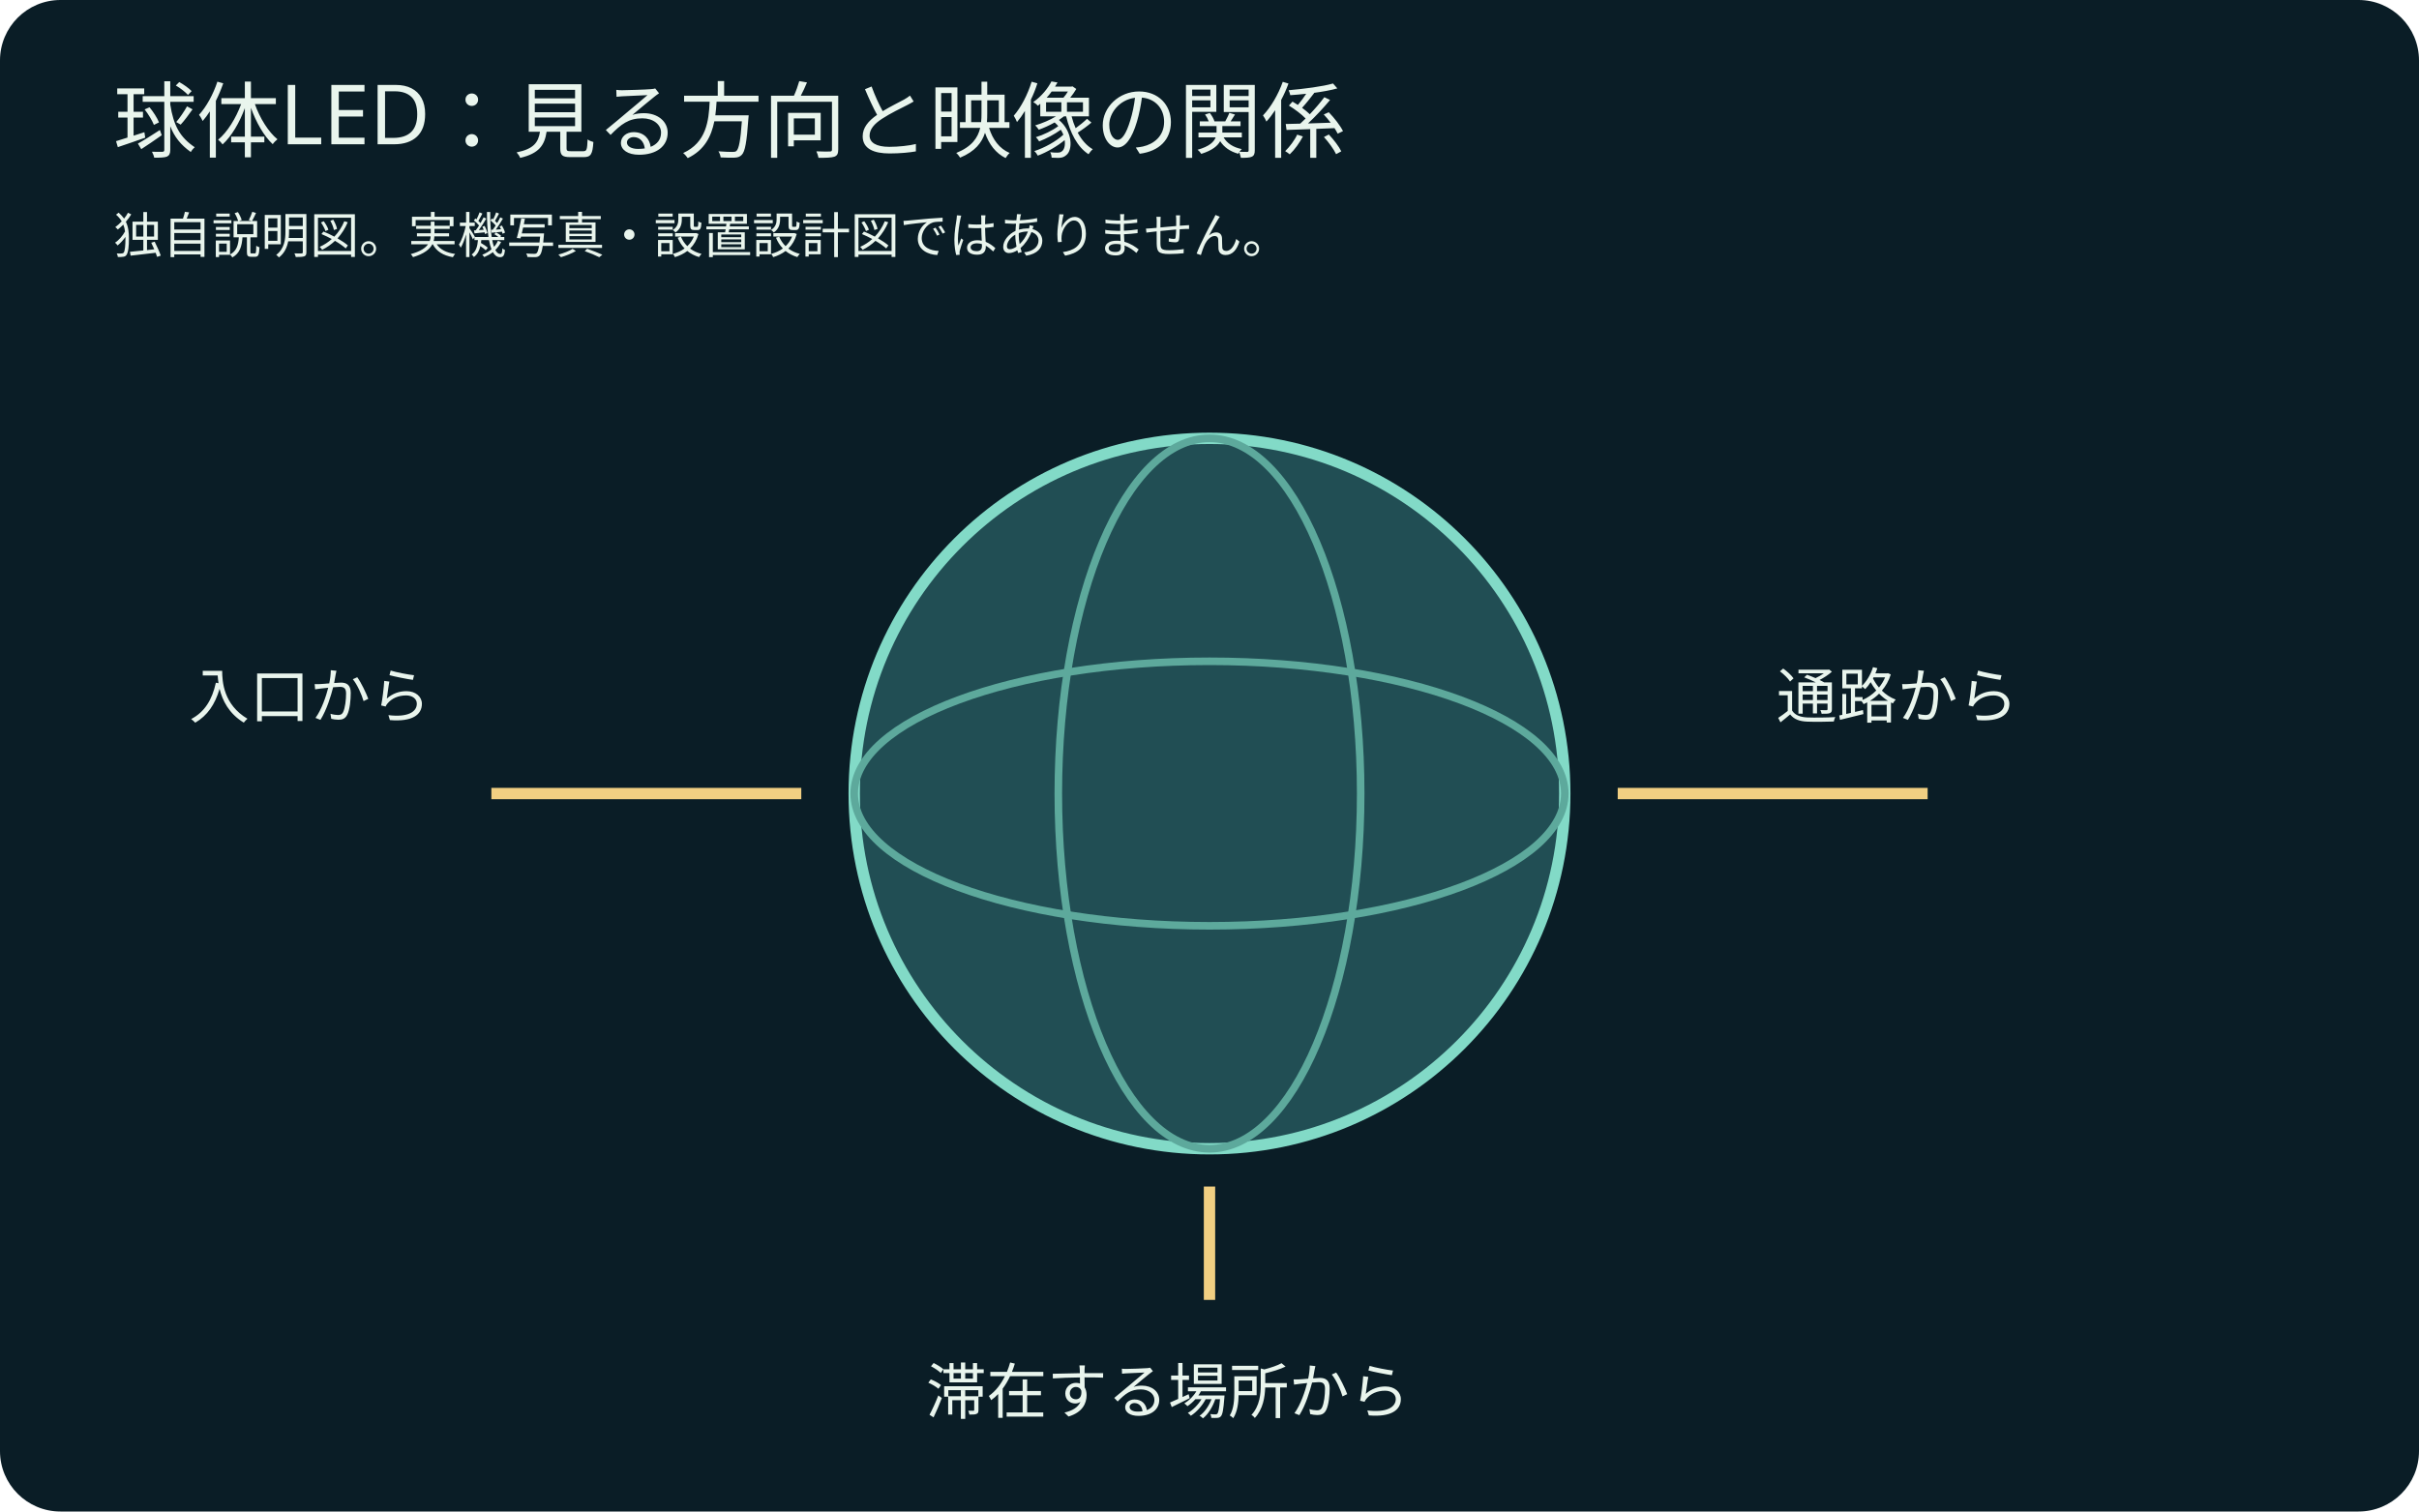
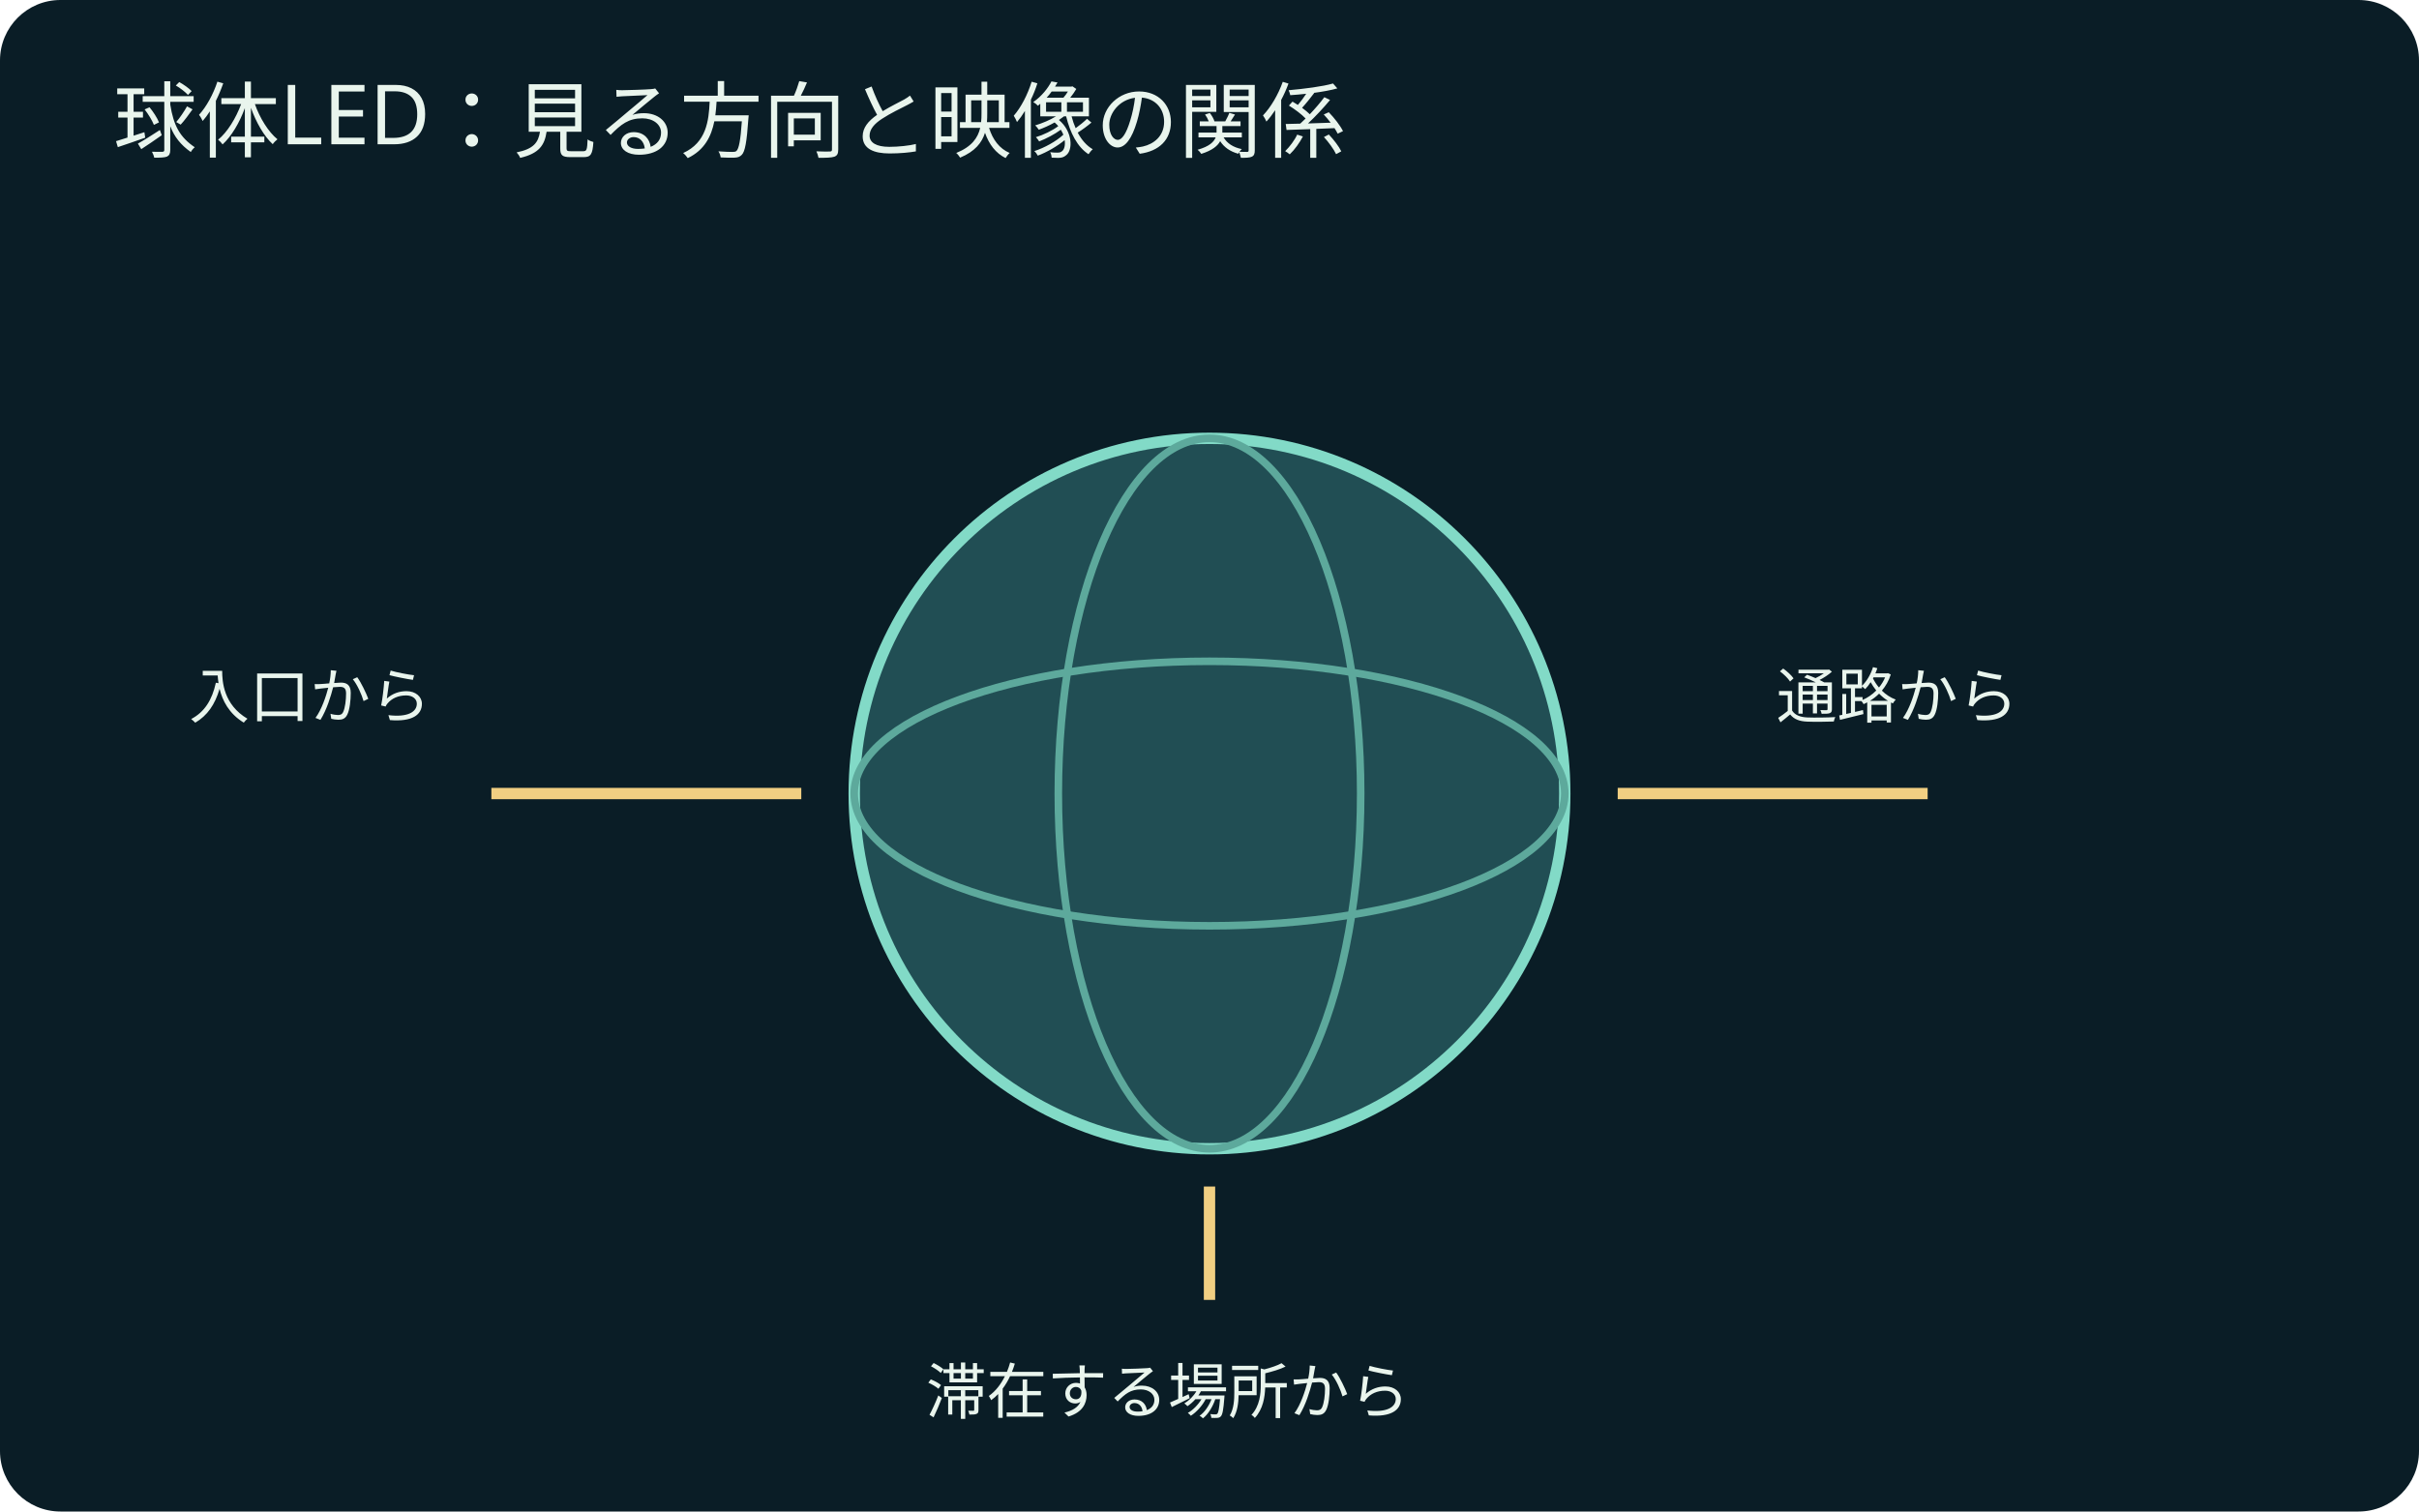
<svg xmlns="http://www.w3.org/2000/svg" width="640" height="400" viewBox="0 0 640 400">
  <rect width="640" height="400" rx="16" fill="#0a1d26" />
  <g fill="#e9f5ed" font-family="sans-serif">
    <text x="30" y="40" font-size="22">球体LED：見る方向と映像の関係</text>
-     <text x="30" y="67" font-size="13">独自説明図。実機写真・設置設計図ではありません。</text>
  </g>
  <circle cx="320" cy="210" r="94" fill="#214e54" stroke="#82dac7" stroke-width="3" />
  <ellipse cx="320" cy="210" rx="40" ry="94" fill="none" stroke="#5da99c" stroke-width="2" />
  <ellipse cx="320" cy="210" rx="94" ry="35" fill="none" stroke="#5da99c" stroke-width="2" />
  <g stroke="#f1cf82" stroke-width="3">
    <path d="M130 210H212M428 210H510M320 314V344" />
  </g>
  <g fill="#e9f5ed" font-family="sans-serif" font-size="16">
    <text x="50" y="190">入口から</text>
    <text x="470" y="190">通路から</text>
    <text x="245" y="374">滞在する場所から</text>
  </g>
</svg>
